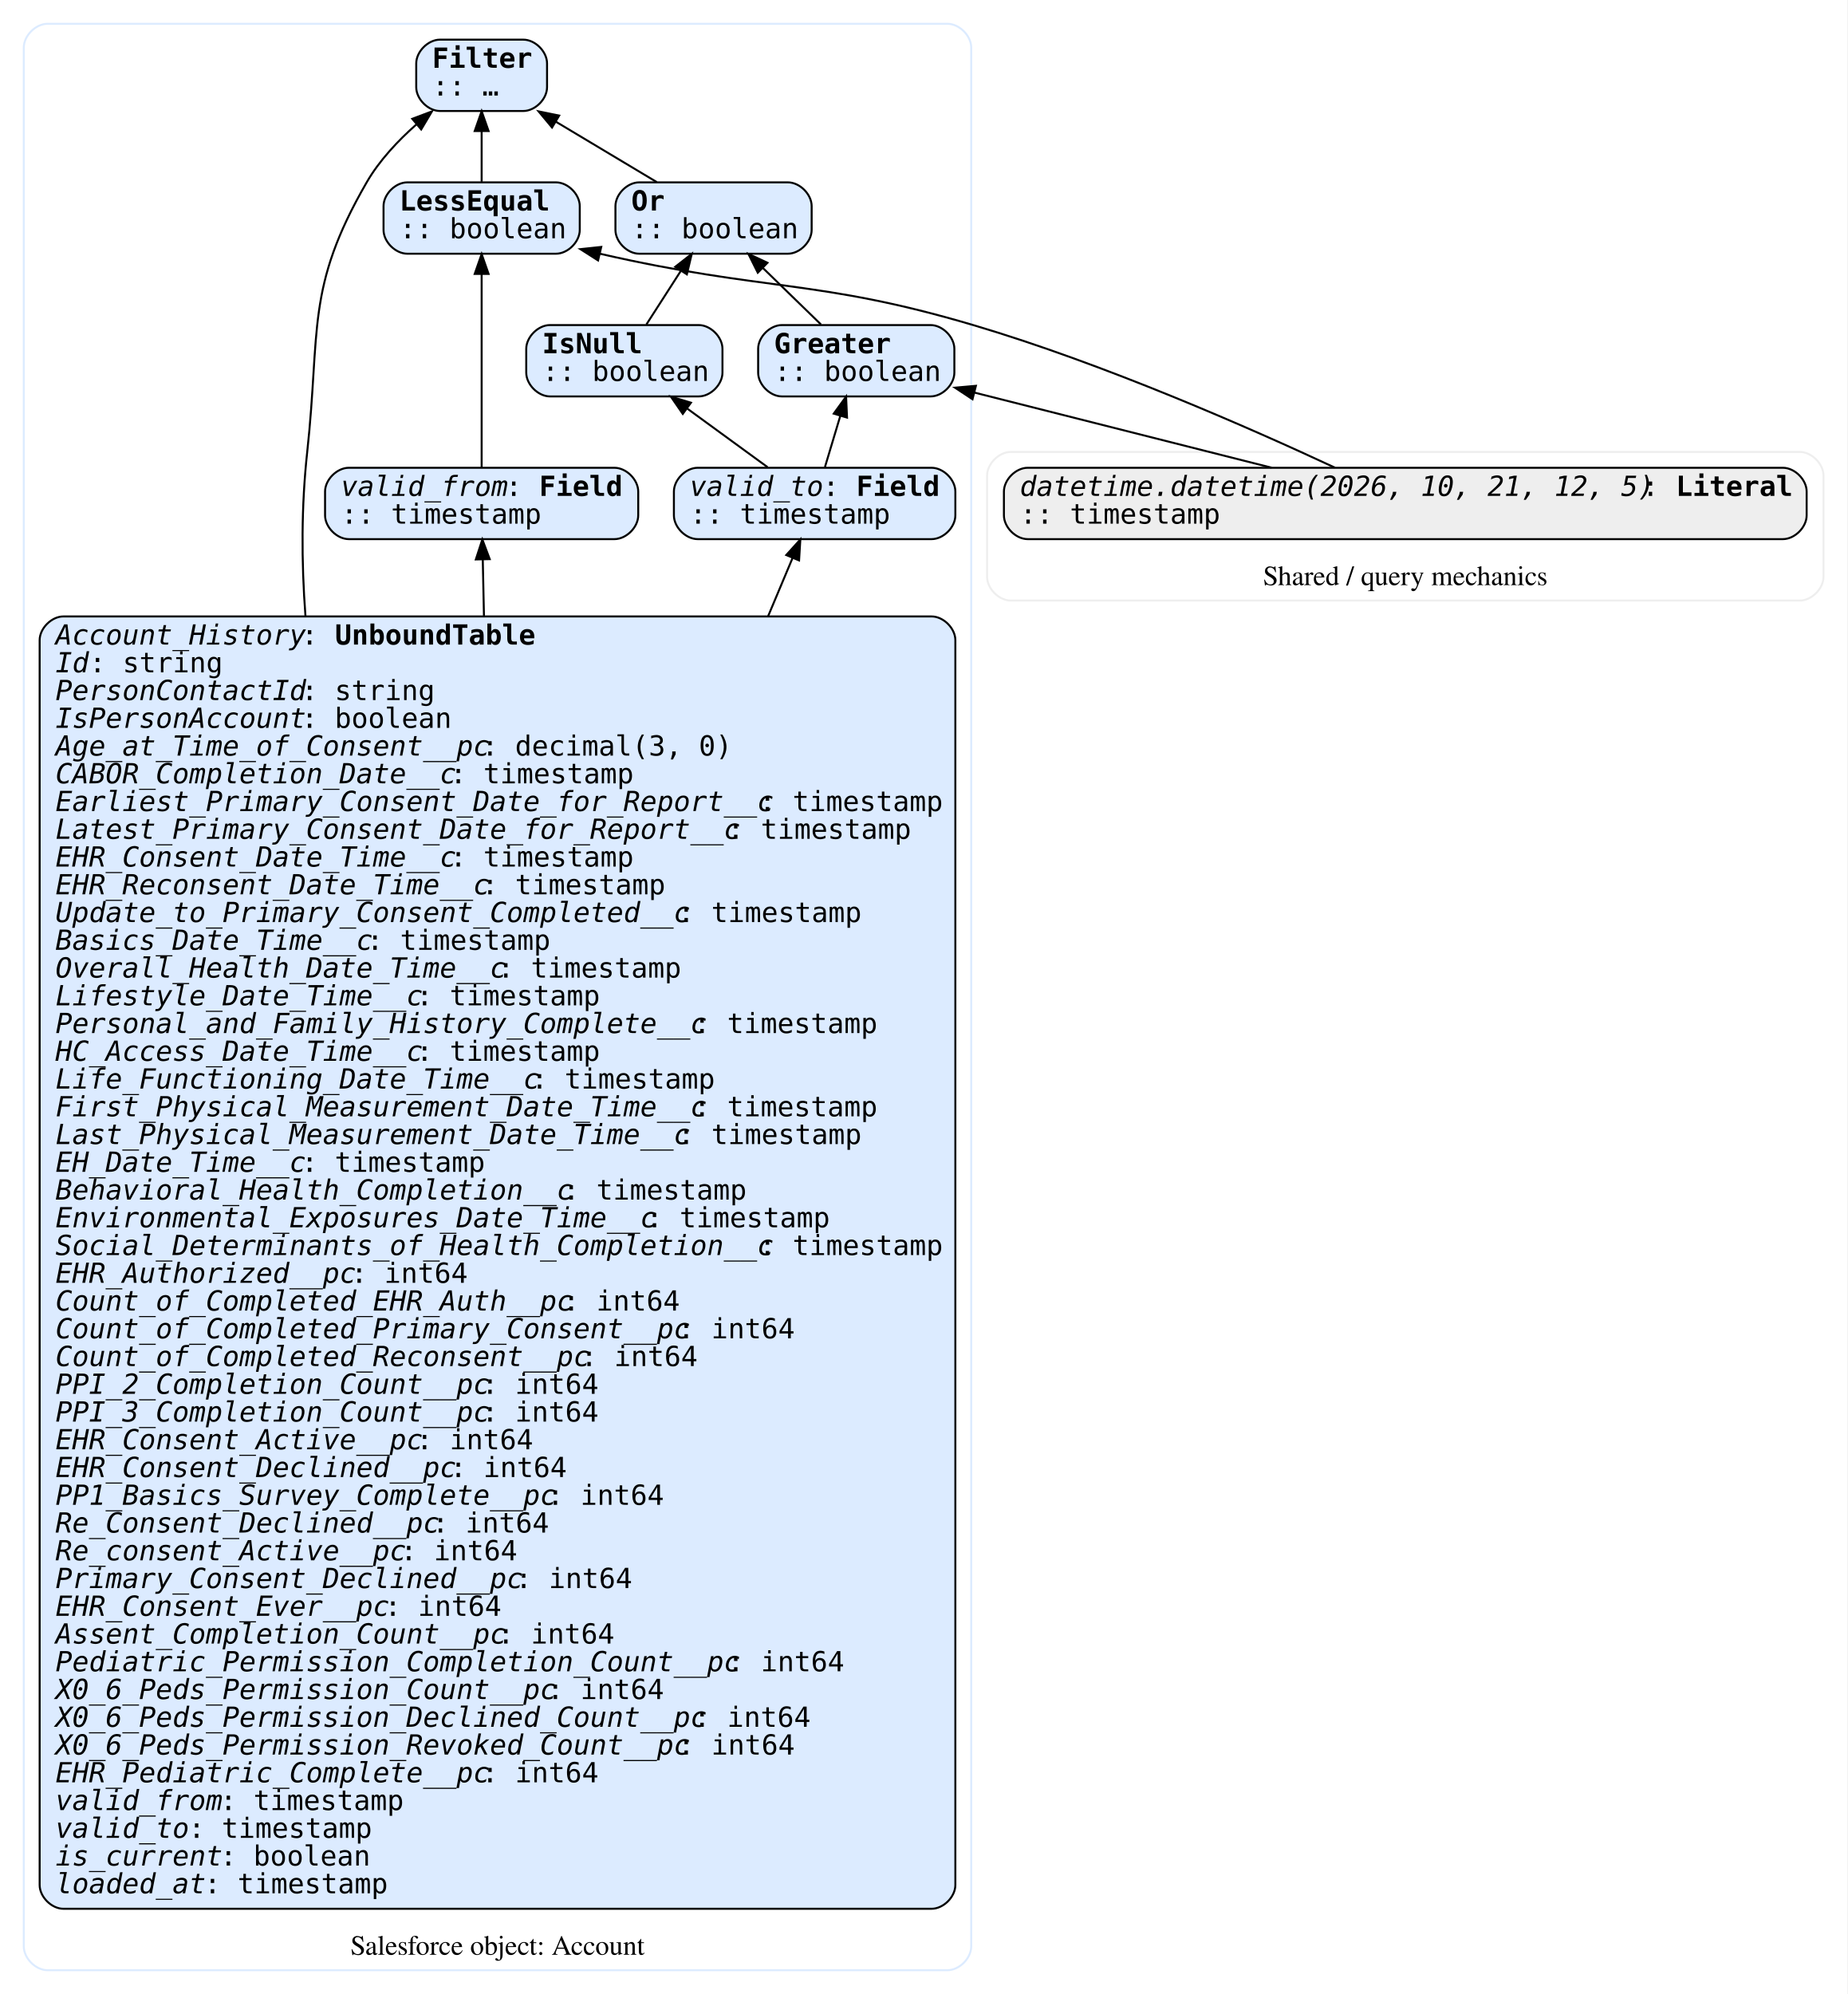
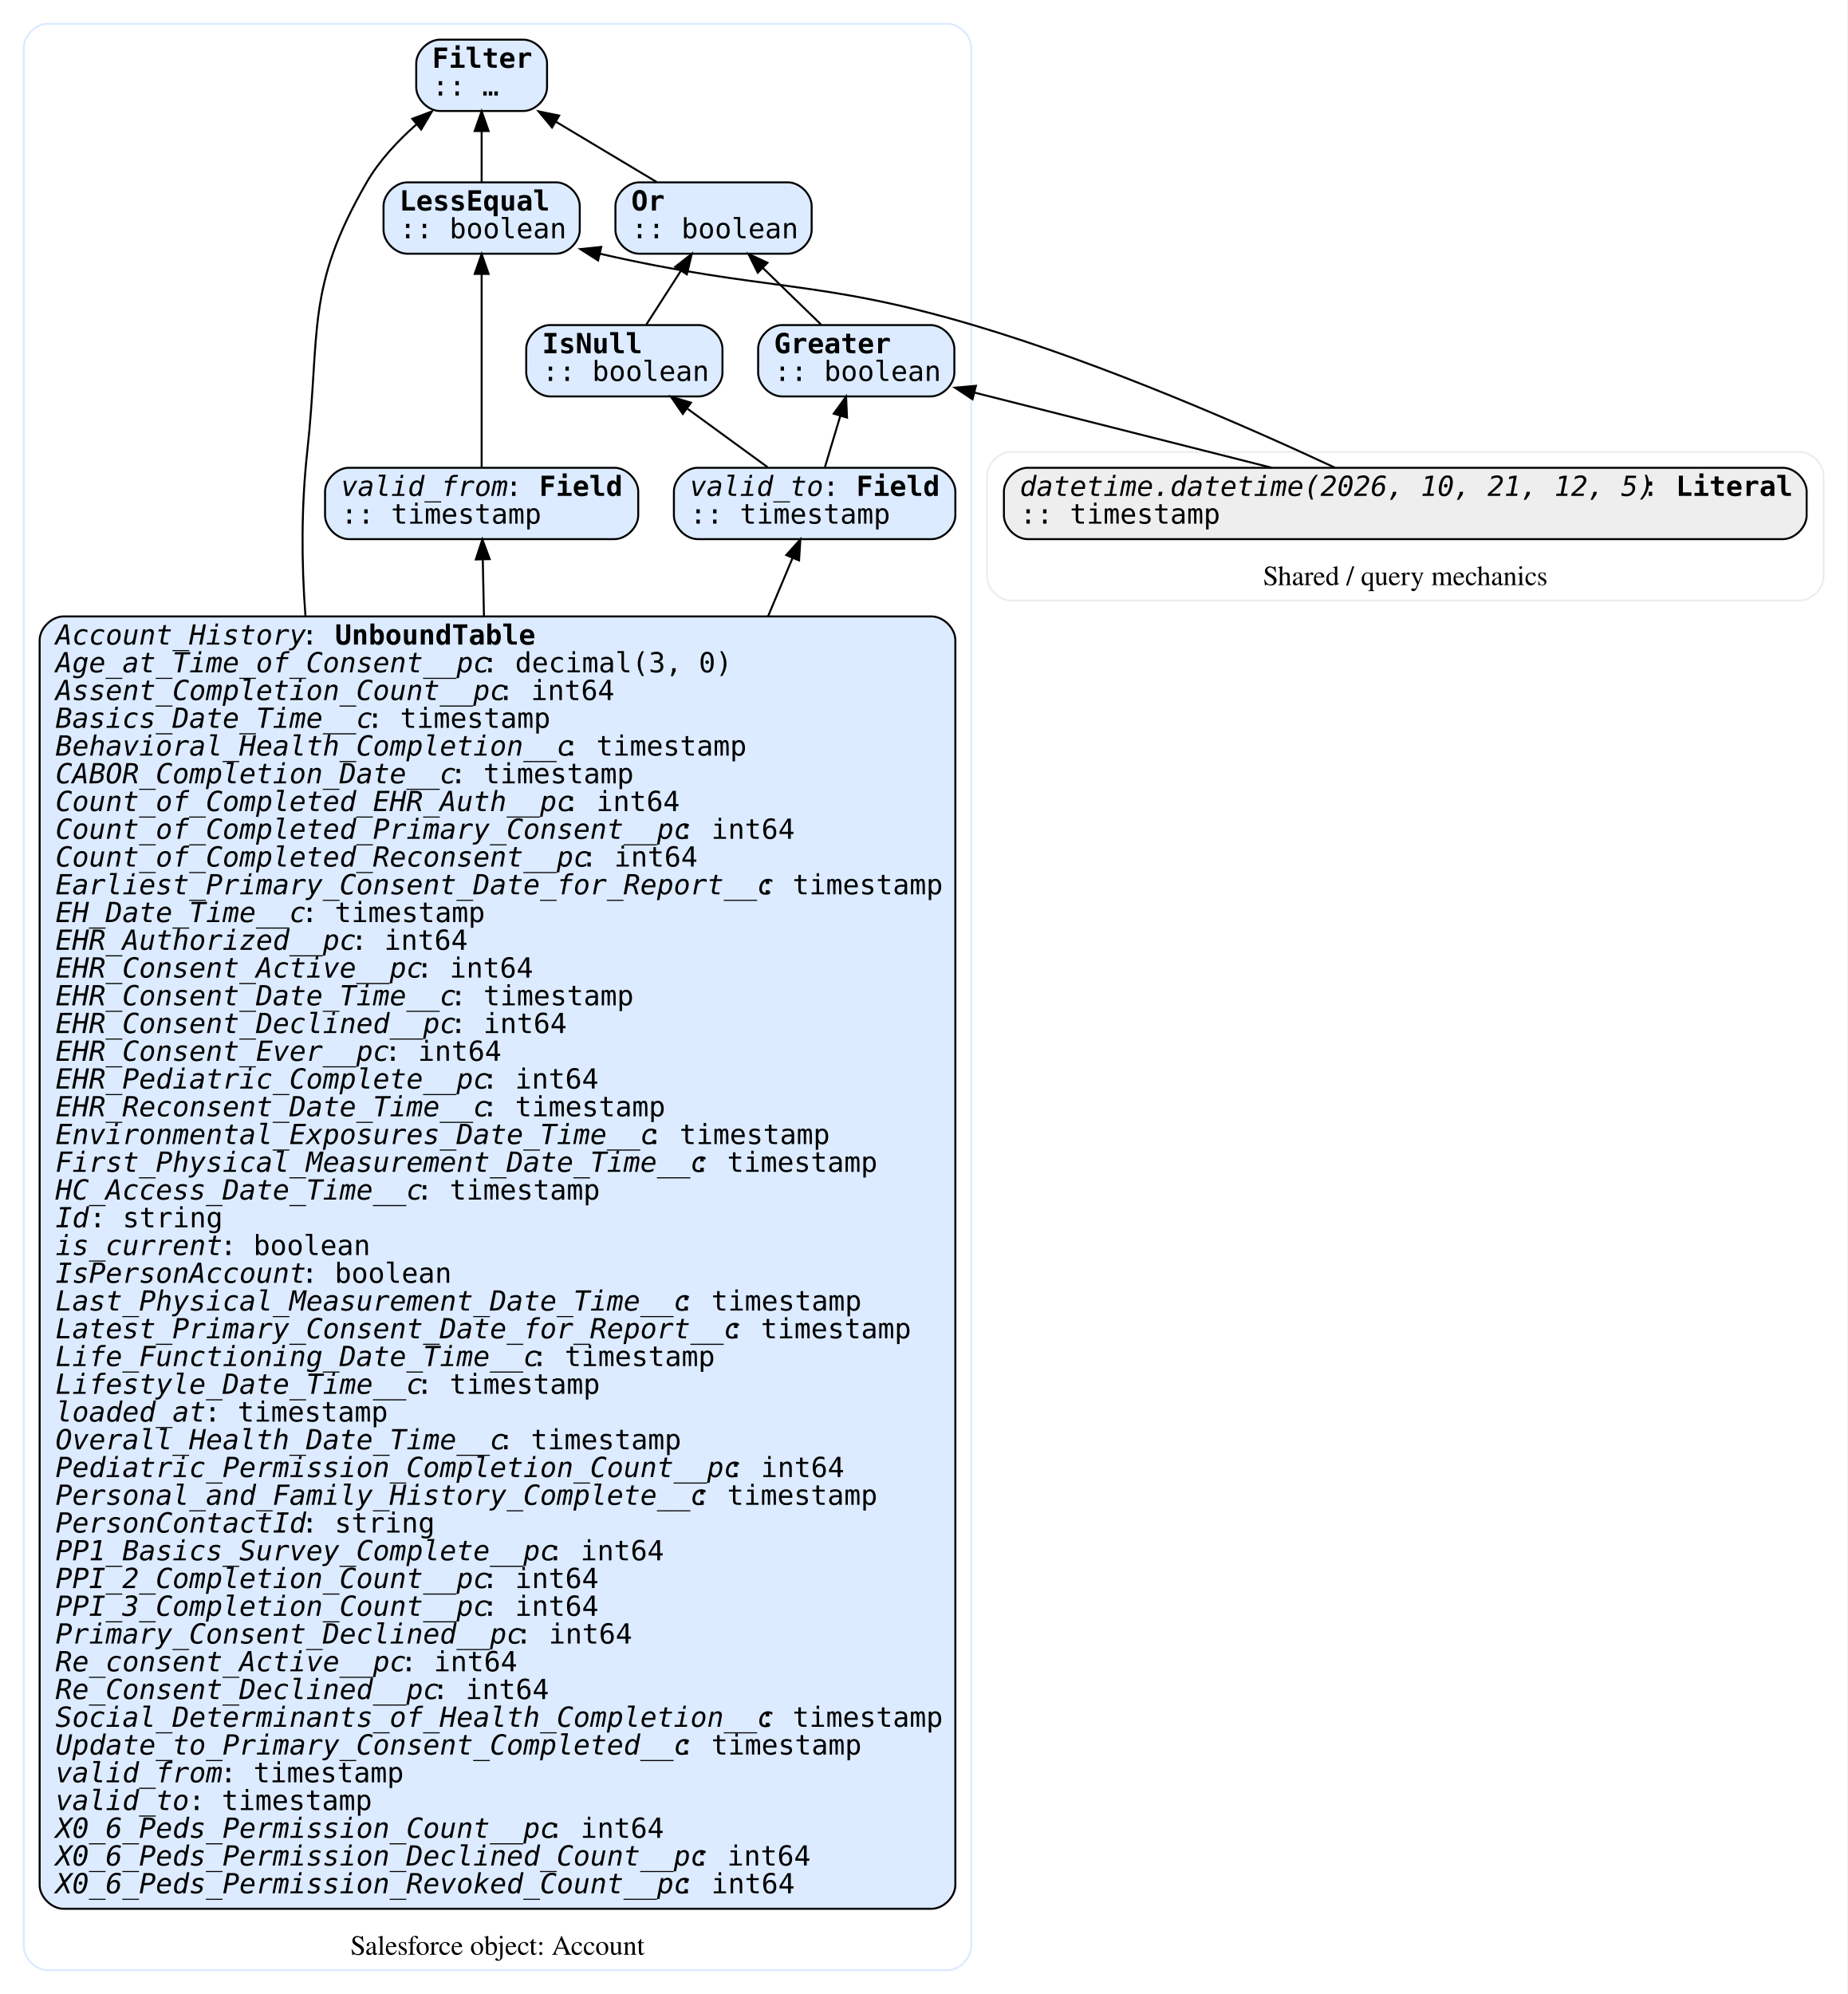
<svg xmlns="http://www.w3.org/2000/svg" xmlns:xlink="http://www.w3.org/1999/xlink" width="932pt" height="1006pt" viewBox="0.00 0.00 932.00 1006.00">
  <g id="graph0" class="graph" transform="scale(1 1) rotate(0) translate(4 1002)">
    <polygon fill="white" stroke="transparent" points="-4,4 -4,-1002 928,-1002 928,4 -4,4" />
    <g id="clust1" class="cluster">
      <path fill="none" stroke="#dcebff" d="M20,-8C20,-8 474,-8 474,-8 480,-8 486,-14 486,-20 486,-20 486,-978 486,-978 486,-984 480,-990 474,-990 474,-990 20,-990 20,-990 14,-990 8,-984 8,-978 8,-978 8,-20 8,-20 8,-14 14,-8 20,-8" />
      <text text-anchor="middle" x="247" y="-15.8" font-family="Times,serif" font-size="14.00">Salesforce object: Account</text>
    </g>
    <g id="clust2" class="cluster">
      <path fill="none" stroke="#eeeeee" d="M506,-699C506,-699 904,-699 904,-699 910,-699 916,-705 916,-711 916,-711 916,-762 916,-762 916,-768 910,-774 904,-774 904,-774 506,-774 506,-774 500,-774 494,-768 494,-762 494,-762 494,-711 494,-711 494,-705 500,-699 506,-699" />
      <text text-anchor="middle" x="705" y="-706.8" font-family="Times,serif" font-size="14.00">Shared / query mechanics</text>
    </g>
    <g id="node1" class="node">
      <g id="a_node1">
        <a xlink:title="Parent entity: Salesforce object: Account">
          <path fill="#dcebff" stroke="black" d="M260,-982C260,-982 218,-982 218,-982 212,-982 206,-976 206,-970 206,-970 206,-958 206,-958 206,-952 212,-946 218,-946 218,-946 260,-946 260,-946 266,-946 272,-952 272,-958 272,-958 272,-970 272,-970 272,-976 266,-982 260,-982" />
          <text text-anchor="start" x="214" y="-967.8" font-family="Deja Vu Sans Mono" font-weight="bold" font-size="14.00">Filter</text>
          <text text-anchor="start" x="214" y="-953.8" font-family="Deja Vu Sans Mono" font-size="14.00">:: …</text>
        </a>
      </g>
    </g>
    <g id="node2" class="node">
      <g id="a_node2">
        <a xlink:title="Parent entity: Salesforce object: Account">
          <path fill="#dcebff" stroke="black" d="M466,-691C466,-691 28,-691 28,-691 22,-691 16,-685 16,-679 16,-679 16,-51 16,-51 16,-45 22,-39 28,-39 28,-39 466,-39 466,-39 472,-39 478,-45 478,-51 478,-51 478,-679 478,-679 478,-685 472,-691 466,-691" />
          <text text-anchor="start" x="24" y="-676.8" font-family="Deja Vu Sans Mono" font-style="italic" font-size="14.00">Account_History</text>
          <text text-anchor="start" x="148" y="-676.8" font-family="Deja Vu Sans Mono" font-size="14.00">: </text>
          <text text-anchor="start" x="165" y="-676.8" font-family="Deja Vu Sans Mono" font-weight="bold" font-size="14.00">UnboundTable</text>
-           <text text-anchor="start" x="24" y="-662.8" font-family="Deja Vu Sans Mono" font-style="italic" font-size="14.00">Id</text>
-           <text text-anchor="start" x="41" y="-662.8" font-family="Deja Vu Sans Mono" font-size="14.00">: string</text>
-           <text text-anchor="start" x="24" y="-648.8" font-family="Deja Vu Sans Mono" font-style="italic" font-size="14.00">PersonContactId</text>
-           <text text-anchor="start" x="148" y="-648.8" font-family="Deja Vu Sans Mono" font-size="14.00">: string</text>
-           <text text-anchor="start" x="24" y="-634.8" font-family="Deja Vu Sans Mono" font-style="italic" font-size="14.00">IsPersonAccount</text>
-           <text text-anchor="start" x="148" y="-634.8" font-family="Deja Vu Sans Mono" font-size="14.00">: boolean</text>
-           <text text-anchor="start" x="24" y="-620.8" font-family="Deja Vu Sans Mono" font-style="italic" font-size="14.00">Age_at_Time_of_Consent__pc</text>
-           <text text-anchor="start" x="239" y="-620.8" font-family="Deja Vu Sans Mono" font-size="14.00">: decimal(3, 0)</text>
+           <text text-anchor="start" x="24" y="-662.8" font-family="Deja Vu Sans Mono" font-style="italic" font-size="14.00">Age_at_Time_of_Consent__pc</text>
+           <text text-anchor="start" x="239" y="-662.8" font-family="Deja Vu Sans Mono" font-size="14.00">: decimal(3, 0)</text>
+           <text text-anchor="start" x="24" y="-648.8" font-family="Deja Vu Sans Mono" font-style="italic" font-size="14.00">Assent_Completion_Count__pc</text>
+           <text text-anchor="start" x="247" y="-648.8" font-family="Deja Vu Sans Mono" font-size="14.00">: int64</text>
+           <text text-anchor="start" x="24" y="-634.8" font-family="Deja Vu Sans Mono" font-style="italic" font-size="14.00">Basics_Date_Time__c</text>
+           <text text-anchor="start" x="181" y="-634.8" font-family="Deja Vu Sans Mono" font-size="14.00">: timestamp</text>
+           <text text-anchor="start" x="24" y="-620.8" font-family="Deja Vu Sans Mono" font-style="italic" font-size="14.00">Behavioral_Health_Completion__c</text>
+           <text text-anchor="start" x="280" y="-620.8" font-family="Deja Vu Sans Mono" font-size="14.00">: timestamp</text>
          <text text-anchor="start" x="24" y="-606.8" font-family="Deja Vu Sans Mono" font-style="italic" font-size="14.00">CABOR_Completion_Date__c</text>
          <text text-anchor="start" x="223" y="-606.8" font-family="Deja Vu Sans Mono" font-size="14.00">: timestamp</text>
-           <text text-anchor="start" x="24" y="-592.8" font-family="Deja Vu Sans Mono" font-style="italic" font-size="14.00">Earliest_Primary_Consent_Date_for_Report__c</text>
-           <text text-anchor="start" x="379" y="-592.8" font-family="Deja Vu Sans Mono" font-size="14.00">: timestamp</text>
-           <text text-anchor="start" x="24" y="-578.8" font-family="Deja Vu Sans Mono" font-style="italic" font-size="14.00">Latest_Primary_Consent_Date_for_Report__c</text>
-           <text text-anchor="start" x="363" y="-578.8" font-family="Deja Vu Sans Mono" font-size="14.00">: timestamp</text>
-           <text text-anchor="start" x="24" y="-564.8" font-family="Deja Vu Sans Mono" font-style="italic" font-size="14.00">EHR_Consent_Date_Time__c</text>
-           <text text-anchor="start" x="223" y="-564.8" font-family="Deja Vu Sans Mono" font-size="14.00">: timestamp</text>
-           <text text-anchor="start" x="24" y="-550.8" font-family="Deja Vu Sans Mono" font-style="italic" font-size="14.00">EHR_Reconsent_Date_Time__c</text>
-           <text text-anchor="start" x="239" y="-550.8" font-family="Deja Vu Sans Mono" font-size="14.00">: timestamp</text>
-           <text text-anchor="start" x="24" y="-536.8" font-family="Deja Vu Sans Mono" font-style="italic" font-size="14.00">Update_to_Primary_Consent_Completed__c</text>
-           <text text-anchor="start" x="338" y="-536.8" font-family="Deja Vu Sans Mono" font-size="14.00">: timestamp</text>
-           <text text-anchor="start" x="24" y="-522.8" font-family="Deja Vu Sans Mono" font-style="italic" font-size="14.00">Basics_Date_Time__c</text>
-           <text text-anchor="start" x="181" y="-522.8" font-family="Deja Vu Sans Mono" font-size="14.00">: timestamp</text>
-           <text text-anchor="start" x="24" y="-508.8" font-family="Deja Vu Sans Mono" font-style="italic" font-size="14.00">Overall_Health_Date_Time__c</text>
-           <text text-anchor="start" x="247" y="-508.8" font-family="Deja Vu Sans Mono" font-size="14.00">: timestamp</text>
-           <text text-anchor="start" x="24" y="-494.8" font-family="Deja Vu Sans Mono" font-style="italic" font-size="14.00">Lifestyle_Date_Time__c</text>
-           <text text-anchor="start" x="206" y="-494.8" font-family="Deja Vu Sans Mono" font-size="14.00">: timestamp</text>
-           <text text-anchor="start" x="24" y="-480.8" font-family="Deja Vu Sans Mono" font-style="italic" font-size="14.00">Personal_and_Family_History_Complete__c</text>
-           <text text-anchor="start" x="346" y="-480.8" font-family="Deja Vu Sans Mono" font-size="14.00">: timestamp</text>
-           <text text-anchor="start" x="24" y="-466.8" font-family="Deja Vu Sans Mono" font-style="italic" font-size="14.00">HC_Access_Date_Time__c</text>
-           <text text-anchor="start" x="206" y="-466.8" font-family="Deja Vu Sans Mono" font-size="14.00">: timestamp</text>
-           <text text-anchor="start" x="24" y="-452.8" font-family="Deja Vu Sans Mono" font-style="italic" font-size="14.00">Life_Functioning_Date_Time__c</text>
-           <text text-anchor="start" x="264" y="-452.8" font-family="Deja Vu Sans Mono" font-size="14.00">: timestamp</text>
-           <text text-anchor="start" x="24" y="-438.8" font-family="Deja Vu Sans Mono" font-style="italic" font-size="14.00">First_Physical_Measurement_Date_Time__c</text>
-           <text text-anchor="start" x="346" y="-438.8" font-family="Deja Vu Sans Mono" font-size="14.00">: timestamp</text>
-           <text text-anchor="start" x="24" y="-424.8" font-family="Deja Vu Sans Mono" font-style="italic" font-size="14.00">Last_Physical_Measurement_Date_Time__c</text>
-           <text text-anchor="start" x="338" y="-424.8" font-family="Deja Vu Sans Mono" font-size="14.00">: timestamp</text>
-           <text text-anchor="start" x="24" y="-410.8" font-family="Deja Vu Sans Mono" font-style="italic" font-size="14.00">EH_Date_Time__c</text>
-           <text text-anchor="start" x="148" y="-410.8" font-family="Deja Vu Sans Mono" font-size="14.00">: timestamp</text>
-           <text text-anchor="start" x="24" y="-396.8" font-family="Deja Vu Sans Mono" font-style="italic" font-size="14.00">Behavioral_Health_Completion__c</text>
-           <text text-anchor="start" x="280" y="-396.8" font-family="Deja Vu Sans Mono" font-size="14.00">: timestamp</text>
-           <text text-anchor="start" x="24" y="-382.8" font-family="Deja Vu Sans Mono" font-style="italic" font-size="14.00">Environmental_Exposures_Date_Time__c</text>
-           <text text-anchor="start" x="322" y="-382.8" font-family="Deja Vu Sans Mono" font-size="14.00">: timestamp</text>
-           <text text-anchor="start" x="24" y="-368.8" font-family="Deja Vu Sans Mono" font-style="italic" font-size="14.00">Social_Determinants_of_Health_Completion__c</text>
-           <text text-anchor="start" x="379" y="-368.8" font-family="Deja Vu Sans Mono" font-size="14.00">: timestamp</text>
-           <text text-anchor="start" x="24" y="-354.8" font-family="Deja Vu Sans Mono" font-style="italic" font-size="14.00">EHR_Authorized__pc</text>
-           <text text-anchor="start" x="173" y="-354.8" font-family="Deja Vu Sans Mono" font-size="14.00">: int64</text>
-           <text text-anchor="start" x="24" y="-340.8" font-family="Deja Vu Sans Mono" font-style="italic" font-size="14.00">Count_of_Completed_EHR_Auth__pc</text>
-           <text text-anchor="start" x="280" y="-340.8" font-family="Deja Vu Sans Mono" font-size="14.00">: int64</text>
-           <text text-anchor="start" x="24" y="-326.8" font-family="Deja Vu Sans Mono" font-style="italic" font-size="14.00">Count_of_Completed_Primary_Consent__pc</text>
-           <text text-anchor="start" x="338" y="-326.8" font-family="Deja Vu Sans Mono" font-size="14.00">: int64</text>
-           <text text-anchor="start" x="24" y="-312.8" font-family="Deja Vu Sans Mono" font-style="italic" font-size="14.00">Count_of_Completed_Reconsent__pc</text>
-           <text text-anchor="start" x="289" y="-312.8" font-family="Deja Vu Sans Mono" font-size="14.00">: int64</text>
-           <text text-anchor="start" x="24" y="-298.8" font-family="Deja Vu Sans Mono" font-style="italic" font-size="14.00">PPI_2_Completion_Count__pc</text>
-           <text text-anchor="start" x="239" y="-298.8" font-family="Deja Vu Sans Mono" font-size="14.00">: int64</text>
-           <text text-anchor="start" x="24" y="-284.8" font-family="Deja Vu Sans Mono" font-style="italic" font-size="14.00">PPI_3_Completion_Count__pc</text>
-           <text text-anchor="start" x="239" y="-284.8" font-family="Deja Vu Sans Mono" font-size="14.00">: int64</text>
-           <text text-anchor="start" x="24" y="-270.8" font-family="Deja Vu Sans Mono" font-style="italic" font-size="14.00">EHR_Consent_Active__pc</text>
-           <text text-anchor="start" x="206" y="-270.8" font-family="Deja Vu Sans Mono" font-size="14.00">: int64</text>
-           <text text-anchor="start" x="24" y="-256.8" font-family="Deja Vu Sans Mono" font-style="italic" font-size="14.00">EHR_Consent_Declined__pc</text>
-           <text text-anchor="start" x="223" y="-256.8" font-family="Deja Vu Sans Mono" font-size="14.00">: int64</text>
-           <text text-anchor="start" x="24" y="-242.8" font-family="Deja Vu Sans Mono" font-style="italic" font-size="14.00">PP1_Basics_Survey_Complete__pc</text>
-           <text text-anchor="start" x="272" y="-242.8" font-family="Deja Vu Sans Mono" font-size="14.00">: int64</text>
-           <text text-anchor="start" x="24" y="-228.8" font-family="Deja Vu Sans Mono" font-style="italic" font-size="14.00">Re_Consent_Declined__pc</text>
-           <text text-anchor="start" x="214" y="-228.8" font-family="Deja Vu Sans Mono" font-size="14.00">: int64</text>
-           <text text-anchor="start" x="24" y="-214.8" font-family="Deja Vu Sans Mono" font-style="italic" font-size="14.00">Re_consent_Active__pc</text>
-           <text text-anchor="start" x="198" y="-214.8" font-family="Deja Vu Sans Mono" font-size="14.00">: int64</text>
-           <text text-anchor="start" x="24" y="-200.8" font-family="Deja Vu Sans Mono" font-style="italic" font-size="14.00">Primary_Consent_Declined__pc</text>
-           <text text-anchor="start" x="256" y="-200.8" font-family="Deja Vu Sans Mono" font-size="14.00">: int64</text>
-           <text text-anchor="start" x="24" y="-186.8" font-family="Deja Vu Sans Mono" font-style="italic" font-size="14.00">EHR_Consent_Ever__pc</text>
-           <text text-anchor="start" x="190" y="-186.8" font-family="Deja Vu Sans Mono" font-size="14.00">: int64</text>
-           <text text-anchor="start" x="24" y="-172.8" font-family="Deja Vu Sans Mono" font-style="italic" font-size="14.00">Assent_Completion_Count__pc</text>
-           <text text-anchor="start" x="247" y="-172.8" font-family="Deja Vu Sans Mono" font-size="14.00">: int64</text>
-           <text text-anchor="start" x="24" y="-158.8" font-family="Deja Vu Sans Mono" font-style="italic" font-size="14.00">Pediatric_Permission_Completion_Count__pc</text>
-           <text text-anchor="start" x="363" y="-158.8" font-family="Deja Vu Sans Mono" font-size="14.00">: int64</text>
-           <text text-anchor="start" x="24" y="-144.8" font-family="Deja Vu Sans Mono" font-style="italic" font-size="14.00">X0_6_Peds_Permission_Count__pc</text>
-           <text text-anchor="start" x="272" y="-144.8" font-family="Deja Vu Sans Mono" font-size="14.00">: int64</text>
-           <text text-anchor="start" x="24" y="-130.8" font-family="Deja Vu Sans Mono" font-style="italic" font-size="14.00">X0_6_Peds_Permission_Declined_Count__pc</text>
-           <text text-anchor="start" x="346" y="-130.8" font-family="Deja Vu Sans Mono" font-size="14.00">: int64</text>
-           <text text-anchor="start" x="24" y="-116.8" font-family="Deja Vu Sans Mono" font-style="italic" font-size="14.00">X0_6_Peds_Permission_Revoked_Count__pc</text>
-           <text text-anchor="start" x="338" y="-116.8" font-family="Deja Vu Sans Mono" font-size="14.00">: int64</text>
-           <text text-anchor="start" x="24" y="-102.8" font-family="Deja Vu Sans Mono" font-style="italic" font-size="14.00">EHR_Pediatric_Complete__pc</text>
-           <text text-anchor="start" x="239" y="-102.8" font-family="Deja Vu Sans Mono" font-size="14.00">: int64</text>
-           <text text-anchor="start" x="24" y="-88.8" font-family="Deja Vu Sans Mono" font-style="italic" font-size="14.00">valid_from</text>
-           <text text-anchor="start" x="107" y="-88.8" font-family="Deja Vu Sans Mono" font-size="14.00">: timestamp</text>
-           <text text-anchor="start" x="24" y="-74.8" font-family="Deja Vu Sans Mono" font-style="italic" font-size="14.00">valid_to</text>
-           <text text-anchor="start" x="91" y="-74.8" font-family="Deja Vu Sans Mono" font-size="14.00">: timestamp</text>
-           <text text-anchor="start" x="24" y="-60.8" font-family="Deja Vu Sans Mono" font-style="italic" font-size="14.00">is_current</text>
-           <text text-anchor="start" x="107" y="-60.8" font-family="Deja Vu Sans Mono" font-size="14.00">: boolean</text>
-           <text text-anchor="start" x="24" y="-46.8" font-family="Deja Vu Sans Mono" font-style="italic" font-size="14.00">loaded_at</text>
-           <text text-anchor="start" x="99" y="-46.8" font-family="Deja Vu Sans Mono" font-size="14.00">: timestamp</text>
+           <text text-anchor="start" x="24" y="-592.8" font-family="Deja Vu Sans Mono" font-style="italic" font-size="14.00">Count_of_Completed_EHR_Auth__pc</text>
+           <text text-anchor="start" x="280" y="-592.8" font-family="Deja Vu Sans Mono" font-size="14.00">: int64</text>
+           <text text-anchor="start" x="24" y="-578.8" font-family="Deja Vu Sans Mono" font-style="italic" font-size="14.00">Count_of_Completed_Primary_Consent__pc</text>
+           <text text-anchor="start" x="338" y="-578.8" font-family="Deja Vu Sans Mono" font-size="14.00">: int64</text>
+           <text text-anchor="start" x="24" y="-564.8" font-family="Deja Vu Sans Mono" font-style="italic" font-size="14.00">Count_of_Completed_Reconsent__pc</text>
+           <text text-anchor="start" x="289" y="-564.8" font-family="Deja Vu Sans Mono" font-size="14.00">: int64</text>
+           <text text-anchor="start" x="24" y="-550.8" font-family="Deja Vu Sans Mono" font-style="italic" font-size="14.00">Earliest_Primary_Consent_Date_for_Report__c</text>
+           <text text-anchor="start" x="379" y="-550.8" font-family="Deja Vu Sans Mono" font-size="14.00">: timestamp</text>
+           <text text-anchor="start" x="24" y="-536.8" font-family="Deja Vu Sans Mono" font-style="italic" font-size="14.00">EH_Date_Time__c</text>
+           <text text-anchor="start" x="148" y="-536.8" font-family="Deja Vu Sans Mono" font-size="14.00">: timestamp</text>
+           <text text-anchor="start" x="24" y="-522.8" font-family="Deja Vu Sans Mono" font-style="italic" font-size="14.00">EHR_Authorized__pc</text>
+           <text text-anchor="start" x="173" y="-522.8" font-family="Deja Vu Sans Mono" font-size="14.00">: int64</text>
+           <text text-anchor="start" x="24" y="-508.8" font-family="Deja Vu Sans Mono" font-style="italic" font-size="14.00">EHR_Consent_Active__pc</text>
+           <text text-anchor="start" x="206" y="-508.8" font-family="Deja Vu Sans Mono" font-size="14.00">: int64</text>
+           <text text-anchor="start" x="24" y="-494.8" font-family="Deja Vu Sans Mono" font-style="italic" font-size="14.00">EHR_Consent_Date_Time__c</text>
+           <text text-anchor="start" x="223" y="-494.8" font-family="Deja Vu Sans Mono" font-size="14.00">: timestamp</text>
+           <text text-anchor="start" x="24" y="-480.8" font-family="Deja Vu Sans Mono" font-style="italic" font-size="14.00">EHR_Consent_Declined__pc</text>
+           <text text-anchor="start" x="223" y="-480.8" font-family="Deja Vu Sans Mono" font-size="14.00">: int64</text>
+           <text text-anchor="start" x="24" y="-466.8" font-family="Deja Vu Sans Mono" font-style="italic" font-size="14.00">EHR_Consent_Ever__pc</text>
+           <text text-anchor="start" x="190" y="-466.8" font-family="Deja Vu Sans Mono" font-size="14.00">: int64</text>
+           <text text-anchor="start" x="24" y="-452.8" font-family="Deja Vu Sans Mono" font-style="italic" font-size="14.00">EHR_Pediatric_Complete__pc</text>
+           <text text-anchor="start" x="239" y="-452.8" font-family="Deja Vu Sans Mono" font-size="14.00">: int64</text>
+           <text text-anchor="start" x="24" y="-438.8" font-family="Deja Vu Sans Mono" font-style="italic" font-size="14.00">EHR_Reconsent_Date_Time__c</text>
+           <text text-anchor="start" x="239" y="-438.8" font-family="Deja Vu Sans Mono" font-size="14.00">: timestamp</text>
+           <text text-anchor="start" x="24" y="-424.8" font-family="Deja Vu Sans Mono" font-style="italic" font-size="14.00">Environmental_Exposures_Date_Time__c</text>
+           <text text-anchor="start" x="322" y="-424.8" font-family="Deja Vu Sans Mono" font-size="14.00">: timestamp</text>
+           <text text-anchor="start" x="24" y="-410.8" font-family="Deja Vu Sans Mono" font-style="italic" font-size="14.00">First_Physical_Measurement_Date_Time__c</text>
+           <text text-anchor="start" x="346" y="-410.8" font-family="Deja Vu Sans Mono" font-size="14.00">: timestamp</text>
+           <text text-anchor="start" x="24" y="-396.8" font-family="Deja Vu Sans Mono" font-style="italic" font-size="14.00">HC_Access_Date_Time__c</text>
+           <text text-anchor="start" x="206" y="-396.8" font-family="Deja Vu Sans Mono" font-size="14.00">: timestamp</text>
+           <text text-anchor="start" x="24" y="-382.8" font-family="Deja Vu Sans Mono" font-style="italic" font-size="14.00">Id</text>
+           <text text-anchor="start" x="41" y="-382.8" font-family="Deja Vu Sans Mono" font-size="14.00">: string</text>
+           <text text-anchor="start" x="24" y="-368.8" font-family="Deja Vu Sans Mono" font-style="italic" font-size="14.00">is_current</text>
+           <text text-anchor="start" x="107" y="-368.8" font-family="Deja Vu Sans Mono" font-size="14.00">: boolean</text>
+           <text text-anchor="start" x="24" y="-354.8" font-family="Deja Vu Sans Mono" font-style="italic" font-size="14.00">IsPersonAccount</text>
+           <text text-anchor="start" x="148" y="-354.8" font-family="Deja Vu Sans Mono" font-size="14.00">: boolean</text>
+           <text text-anchor="start" x="24" y="-340.8" font-family="Deja Vu Sans Mono" font-style="italic" font-size="14.00">Last_Physical_Measurement_Date_Time__c</text>
+           <text text-anchor="start" x="338" y="-340.8" font-family="Deja Vu Sans Mono" font-size="14.00">: timestamp</text>
+           <text text-anchor="start" x="24" y="-326.8" font-family="Deja Vu Sans Mono" font-style="italic" font-size="14.00">Latest_Primary_Consent_Date_for_Report__c</text>
+           <text text-anchor="start" x="363" y="-326.8" font-family="Deja Vu Sans Mono" font-size="14.00">: timestamp</text>
+           <text text-anchor="start" x="24" y="-312.8" font-family="Deja Vu Sans Mono" font-style="italic" font-size="14.00">Life_Functioning_Date_Time__c</text>
+           <text text-anchor="start" x="264" y="-312.8" font-family="Deja Vu Sans Mono" font-size="14.00">: timestamp</text>
+           <text text-anchor="start" x="24" y="-298.8" font-family="Deja Vu Sans Mono" font-style="italic" font-size="14.00">Lifestyle_Date_Time__c</text>
+           <text text-anchor="start" x="206" y="-298.8" font-family="Deja Vu Sans Mono" font-size="14.00">: timestamp</text>
+           <text text-anchor="start" x="24" y="-284.8" font-family="Deja Vu Sans Mono" font-style="italic" font-size="14.00">loaded_at</text>
+           <text text-anchor="start" x="99" y="-284.8" font-family="Deja Vu Sans Mono" font-size="14.00">: timestamp</text>
+           <text text-anchor="start" x="24" y="-270.8" font-family="Deja Vu Sans Mono" font-style="italic" font-size="14.00">Overall_Health_Date_Time__c</text>
+           <text text-anchor="start" x="247" y="-270.8" font-family="Deja Vu Sans Mono" font-size="14.00">: timestamp</text>
+           <text text-anchor="start" x="24" y="-256.8" font-family="Deja Vu Sans Mono" font-style="italic" font-size="14.00">Pediatric_Permission_Completion_Count__pc</text>
+           <text text-anchor="start" x="363" y="-256.8" font-family="Deja Vu Sans Mono" font-size="14.00">: int64</text>
+           <text text-anchor="start" x="24" y="-242.8" font-family="Deja Vu Sans Mono" font-style="italic" font-size="14.00">Personal_and_Family_History_Complete__c</text>
+           <text text-anchor="start" x="346" y="-242.8" font-family="Deja Vu Sans Mono" font-size="14.00">: timestamp</text>
+           <text text-anchor="start" x="24" y="-228.8" font-family="Deja Vu Sans Mono" font-style="italic" font-size="14.00">PersonContactId</text>
+           <text text-anchor="start" x="148" y="-228.8" font-family="Deja Vu Sans Mono" font-size="14.00">: string</text>
+           <text text-anchor="start" x="24" y="-214.8" font-family="Deja Vu Sans Mono" font-style="italic" font-size="14.00">PP1_Basics_Survey_Complete__pc</text>
+           <text text-anchor="start" x="272" y="-214.8" font-family="Deja Vu Sans Mono" font-size="14.00">: int64</text>
+           <text text-anchor="start" x="24" y="-200.8" font-family="Deja Vu Sans Mono" font-style="italic" font-size="14.00">PPI_2_Completion_Count__pc</text>
+           <text text-anchor="start" x="239" y="-200.8" font-family="Deja Vu Sans Mono" font-size="14.00">: int64</text>
+           <text text-anchor="start" x="24" y="-186.8" font-family="Deja Vu Sans Mono" font-style="italic" font-size="14.00">PPI_3_Completion_Count__pc</text>
+           <text text-anchor="start" x="239" y="-186.8" font-family="Deja Vu Sans Mono" font-size="14.00">: int64</text>
+           <text text-anchor="start" x="24" y="-172.8" font-family="Deja Vu Sans Mono" font-style="italic" font-size="14.00">Primary_Consent_Declined__pc</text>
+           <text text-anchor="start" x="256" y="-172.8" font-family="Deja Vu Sans Mono" font-size="14.00">: int64</text>
+           <text text-anchor="start" x="24" y="-158.8" font-family="Deja Vu Sans Mono" font-style="italic" font-size="14.00">Re_consent_Active__pc</text>
+           <text text-anchor="start" x="198" y="-158.8" font-family="Deja Vu Sans Mono" font-size="14.00">: int64</text>
+           <text text-anchor="start" x="24" y="-144.8" font-family="Deja Vu Sans Mono" font-style="italic" font-size="14.00">Re_Consent_Declined__pc</text>
+           <text text-anchor="start" x="214" y="-144.8" font-family="Deja Vu Sans Mono" font-size="14.00">: int64</text>
+           <text text-anchor="start" x="24" y="-130.8" font-family="Deja Vu Sans Mono" font-style="italic" font-size="14.00">Social_Determinants_of_Health_Completion__c</text>
+           <text text-anchor="start" x="379" y="-130.8" font-family="Deja Vu Sans Mono" font-size="14.00">: timestamp</text>
+           <text text-anchor="start" x="24" y="-116.8" font-family="Deja Vu Sans Mono" font-style="italic" font-size="14.00">Update_to_Primary_Consent_Completed__c</text>
+           <text text-anchor="start" x="338" y="-116.8" font-family="Deja Vu Sans Mono" font-size="14.00">: timestamp</text>
+           <text text-anchor="start" x="24" y="-102.8" font-family="Deja Vu Sans Mono" font-style="italic" font-size="14.00">valid_from</text>
+           <text text-anchor="start" x="107" y="-102.8" font-family="Deja Vu Sans Mono" font-size="14.00">: timestamp</text>
+           <text text-anchor="start" x="24" y="-88.8" font-family="Deja Vu Sans Mono" font-style="italic" font-size="14.00">valid_to</text>
+           <text text-anchor="start" x="91" y="-88.8" font-family="Deja Vu Sans Mono" font-size="14.00">: timestamp</text>
+           <text text-anchor="start" x="24" y="-74.8" font-family="Deja Vu Sans Mono" font-style="italic" font-size="14.00">X0_6_Peds_Permission_Count__pc</text>
+           <text text-anchor="start" x="272" y="-74.8" font-family="Deja Vu Sans Mono" font-size="14.00">: int64</text>
+           <text text-anchor="start" x="24" y="-60.8" font-family="Deja Vu Sans Mono" font-style="italic" font-size="14.00">X0_6_Peds_Permission_Declined_Count__pc</text>
+           <text text-anchor="start" x="346" y="-60.8" font-family="Deja Vu Sans Mono" font-size="14.00">: int64</text>
+           <text text-anchor="start" x="24" y="-46.8" font-family="Deja Vu Sans Mono" font-style="italic" font-size="14.00">X0_6_Peds_Permission_Revoked_Count__pc</text>
+           <text text-anchor="start" x="338" y="-46.8" font-family="Deja Vu Sans Mono" font-size="14.00">: int64</text>
        </a>
      </g>
    </g>
    <g id="edge1" class="edge">
      <path fill="none" stroke="black" d="M150.12,-691.01C148.01,-718.94 148.04,-746.87 151,-774 157.71,-835.53 150.04,-856.4 181,-910 187.34,-920.98 196.73,-930.98 206.11,-939.25" />
      <polygon fill="black" stroke="black" points="204,-942.06 213.92,-945.79 208.5,-936.69 204,-942.06" />
    </g>
    <g id="node5" class="node">
      <g id="a_node5">
        <a xlink:title="Parent entity: Salesforce object: Account">
          <path fill="#dcebff" stroke="black" d="M306,-766C306,-766 172,-766 172,-766 166,-766 160,-760 160,-754 160,-754 160,-742 160,-742 160,-736 166,-730 172,-730 172,-730 306,-730 306,-730 312,-730 318,-736 318,-742 318,-742 318,-754 318,-754 318,-760 312,-766 306,-766" />
          <text text-anchor="start" x="168" y="-751.8" font-family="Deja Vu Sans Mono" font-style="italic" font-size="14.00">valid_from</text>
          <text text-anchor="start" x="251" y="-751.8" font-family="Deja Vu Sans Mono" font-size="14.00">: </text>
          <text text-anchor="start" x="268" y="-751.8" font-family="Deja Vu Sans Mono" font-weight="bold" font-size="14.00">Field</text>
          <text text-anchor="start" x="168" y="-737.8" font-family="Deja Vu Sans Mono" font-size="14.00">:: timestamp</text>
        </a>
      </g>
    </g>
    <g id="edge8" class="edge">
      <path fill="none" stroke="black" d="M240.17,-691.19C239.94,-702.03 239.74,-711.68 239.57,-719.78" />
      <polygon fill="black" stroke="black" points="236.07,-719.76 239.36,-729.83 243.07,-719.91 236.07,-719.76" />
    </g>
    <g id="node9" class="node">
      <g id="a_node9">
        <a xlink:title="Parent entity: Salesforce object: Account">
          <path fill="#dcebff" stroke="black" d="M466,-766C466,-766 348,-766 348,-766 342,-766 336,-760 336,-754 336,-754 336,-742 336,-742 336,-736 342,-730 348,-730 348,-730 466,-730 466,-730 472,-730 478,-736 478,-742 478,-742 478,-754 478,-754 478,-760 472,-766 466,-766" />
          <text text-anchor="start" x="344" y="-751.8" font-family="Deja Vu Sans Mono" font-style="italic" font-size="14.00">valid_to</text>
          <text text-anchor="start" x="411" y="-751.8" font-family="Deja Vu Sans Mono" font-size="14.00">: </text>
          <text text-anchor="start" x="428" y="-751.8" font-family="Deja Vu Sans Mono" font-weight="bold" font-size="14.00">Field</text>
          <text text-anchor="start" x="344" y="-737.8" font-family="Deja Vu Sans Mono" font-size="14.00">:: timestamp</text>
        </a>
      </g>
    </g>
    <g id="edge12" class="edge">
      <path fill="none" stroke="black" d="M383.56,-691.19C388.27,-702.4 392.44,-712.34 395.92,-720.61" />
      <polygon fill="black" stroke="black" points="392.69,-721.97 399.79,-729.83 399.15,-719.26 392.69,-721.97" />
    </g>
    <g id="node3" class="node">
      <g id="a_node3">
        <a xlink:title="Parent entity: Salesforce object: Account">
          <path fill="#dcebff" stroke="black" d="M276.5,-910C276.5,-910 201.5,-910 201.5,-910 195.5,-910 189.5,-904 189.5,-898 189.5,-898 189.5,-886 189.5,-886 189.5,-880 195.5,-874 201.5,-874 201.5,-874 276.5,-874 276.5,-874 282.5,-874 288.5,-880 288.5,-886 288.5,-886 288.5,-898 288.5,-898 288.5,-904 282.5,-910 276.5,-910" />
          <text text-anchor="start" x="197.5" y="-895.8" font-family="Deja Vu Sans Mono" font-weight="bold" font-size="14.00">LessEqual</text>
          <text text-anchor="start" x="197.5" y="-881.8" font-family="Deja Vu Sans Mono" font-size="14.00">:: boolean</text>
        </a>
      </g>
    </g>
    <g id="edge2" class="edge">
      <path fill="none" stroke="black" d="M239,-910.3C239,-918.02 239,-927.29 239,-935.89" />
      <polygon fill="black" stroke="black" points="235.5,-935.9 239,-945.9 242.5,-935.9 235.5,-935.9" />
    </g>
    <g id="node4" class="node">
      <g id="a_node4">
        <a xlink:title="Parent entity: Salesforce object: Account">
          <path fill="#dcebff" stroke="black" d="M393.5,-910C393.5,-910 318.5,-910 318.5,-910 312.5,-910 306.5,-904 306.5,-898 306.5,-898 306.5,-886 306.5,-886 306.5,-880 312.5,-874 318.5,-874 318.5,-874 393.5,-874 393.5,-874 399.5,-874 405.5,-880 405.5,-886 405.5,-886 405.5,-898 405.5,-898 405.5,-904 399.5,-910 393.5,-910" />
          <text text-anchor="start" x="314.5" y="-895.8" font-family="Deja Vu Sans Mono" font-weight="bold" font-size="14.00">Or</text>
          <text text-anchor="start" x="314.5" y="-881.8" font-family="Deja Vu Sans Mono" font-size="14.00">:: boolean</text>
        </a>
      </g>
    </g>
    <g id="edge3" class="edge">
      <path fill="none" stroke="black" d="M327.38,-910.12C312.08,-919.28 293.06,-930.66 276.58,-940.52" />
      <polygon fill="black" stroke="black" points="274.52,-937.67 267.73,-945.81 278.11,-943.68 274.52,-937.67" />
    </g>
    <g id="edge4" class="edge">
      <path fill="none" stroke="black" d="M239,-766.13C239,-790.33 239,-834.79 239,-863.61" />
      <polygon fill="black" stroke="black" points="235.5,-863.81 239,-873.81 242.5,-863.81 235.5,-863.81" />
    </g>
    <g id="node6" class="node">
      <g id="a_node6">
        <a xlink:title="Parent entity: Shared / query mechanics">
          <path fill="#eeeeee" stroke="black" d="M895.5,-766C895.5,-766 514.5,-766 514.5,-766 508.5,-766 502.5,-760 502.5,-754 502.5,-754 502.5,-742 502.5,-742 502.5,-736 508.5,-730 514.5,-730 514.5,-730 895.5,-730 895.5,-730 901.5,-730 907.5,-736 907.5,-742 907.5,-742 907.5,-754 907.5,-754 907.5,-760 901.5,-766 895.5,-766" />
          <text text-anchor="start" x="510.5" y="-751.8" font-family="Deja Vu Sans Mono" font-style="italic" font-size="14.00">datetime.datetime(2026, 10, 21, 12, 5)</text>
          <text text-anchor="start" x="824.5" y="-751.8" font-family="Deja Vu Sans Mono" font-size="14.00">: </text>
          <text text-anchor="start" x="841.5" y="-751.8" font-family="Deja Vu Sans Mono" font-weight="bold" font-size="14.00">Literal</text>
          <text text-anchor="start" x="510.5" y="-737.8" font-family="Deja Vu Sans Mono" font-size="14.00">:: timestamp</text>
        </a>
      </g>
    </g>
    <g id="edge5" class="edge">
      <path fill="none" stroke="black" d="M669.53,-766.05C627.03,-785.88 553.24,-818.38 487,-838 407.97,-861.4 382.97,-854.69 298.56,-874.01" />
      <polygon fill="black" stroke="black" points="297.74,-870.61 288.81,-876.3 299.34,-877.42 297.74,-870.61" />
    </g>
    <g id="node7" class="node">
      <g id="a_node7">
        <a xlink:title="Parent entity: Salesforce object: Account">
          <path fill="#dcebff" stroke="black" d="M465.5,-838C465.5,-838 390.5,-838 390.5,-838 384.5,-838 378.5,-832 378.5,-826 378.5,-826 378.5,-814 378.5,-814 378.5,-808 384.5,-802 390.5,-802 390.5,-802 465.5,-802 465.5,-802 471.5,-802 477.5,-808 477.5,-814 477.5,-814 477.5,-826 477.5,-826 477.5,-832 471.5,-838 465.5,-838" />
          <text text-anchor="start" x="386.5" y="-823.8" font-family="Deja Vu Sans Mono" font-weight="bold" font-size="14.00">Greater</text>
          <text text-anchor="start" x="386.5" y="-809.8" font-family="Deja Vu Sans Mono" font-size="14.00">:: boolean</text>
        </a>
      </g>
    </g>
    <g id="edge10" class="edge">
      <path fill="none" stroke="black" d="M637.59,-766.03C591.74,-777.62 531.62,-792.82 487.53,-803.96" />
      <polygon fill="black" stroke="black" points="486.65,-800.57 477.81,-806.41 488.37,-807.35 486.65,-800.57" />
    </g>
    <g id="edge6" class="edge">
      <path fill="none" stroke="black" d="M410.2,-838.3C401.4,-846.86 390.62,-857.34 381,-866.7" />
      <polygon fill="black" stroke="black" points="378.32,-864.42 373.59,-873.9 383.2,-869.43 378.32,-864.42" />
    </g>
    <g id="node8" class="node">
      <g id="a_node8">
        <a xlink:title="Parent entity: Salesforce object: Account">
          <path fill="#dcebff" stroke="black" d="M348.5,-838C348.5,-838 273.5,-838 273.5,-838 267.5,-838 261.5,-832 261.5,-826 261.5,-826 261.5,-814 261.5,-814 261.5,-808 267.5,-802 273.5,-802 273.5,-802 348.5,-802 348.5,-802 354.5,-802 360.5,-808 360.5,-814 360.5,-814 360.5,-826 360.5,-826 360.5,-832 354.5,-838 348.5,-838" />
          <text text-anchor="start" x="269.5" y="-823.8" font-family="Deja Vu Sans Mono" font-weight="bold" font-size="14.00">IsNull</text>
          <text text-anchor="start" x="269.5" y="-809.8" font-family="Deja Vu Sans Mono" font-size="14.00">:: boolean</text>
        </a>
      </g>
    </g>
    <g id="edge7" class="edge">
      <path fill="none" stroke="black" d="M322.12,-838.3C327.36,-846.44 333.7,-856.31 339.48,-865.3" />
      <polygon fill="black" stroke="black" points="336.65,-867.38 345,-873.9 342.54,-863.59 336.65,-867.38" />
    </g>
    <g id="edge9" class="edge">
      <path fill="none" stroke="black" d="M412.19,-766.3C414.53,-774.1 417.35,-783.49 419.95,-792.17" />
      <polygon fill="black" stroke="black" points="416.64,-793.32 422.87,-801.9 423.35,-791.31 416.64,-793.32" />
    </g>
    <g id="edge11" class="edge">
      <path fill="none" stroke="black" d="M383.27,-766.3C371.06,-775.2 356.01,-786.18 342.82,-795.8" />
      <polygon fill="black" stroke="black" points="340.48,-793.18 334.46,-801.9 344.6,-798.83 340.48,-793.18" />
    </g>
  </g>
</svg>
